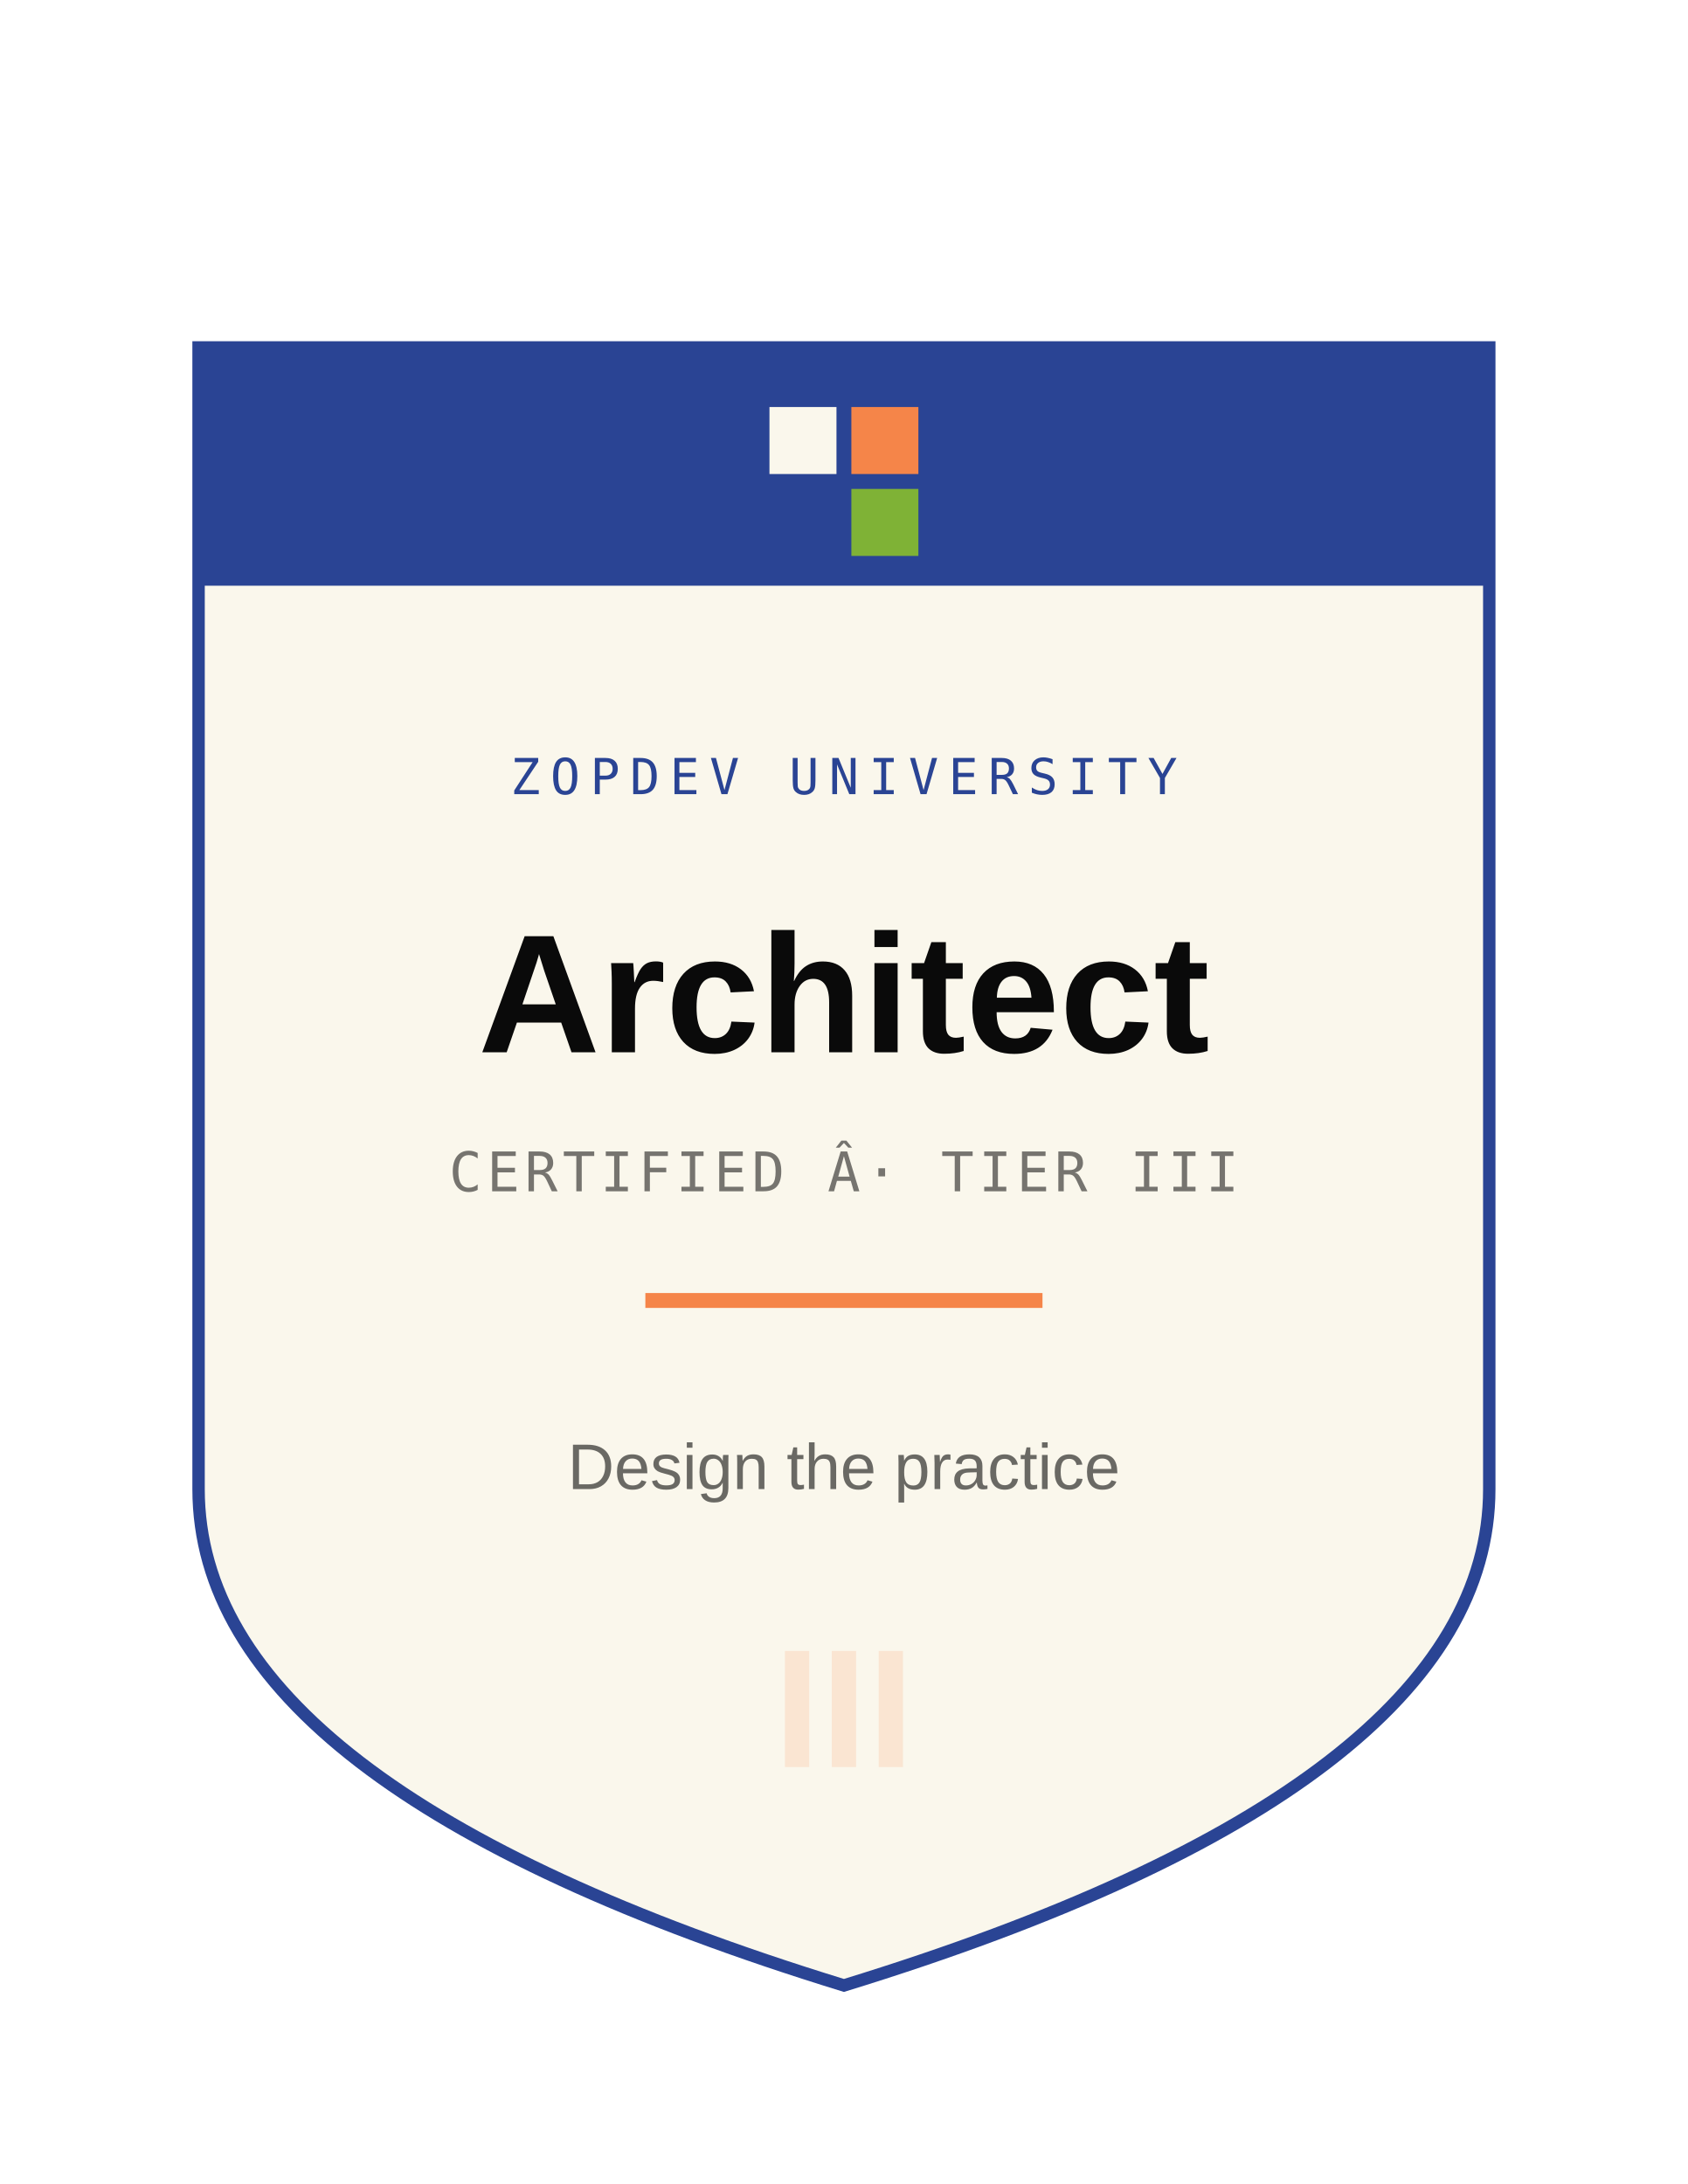
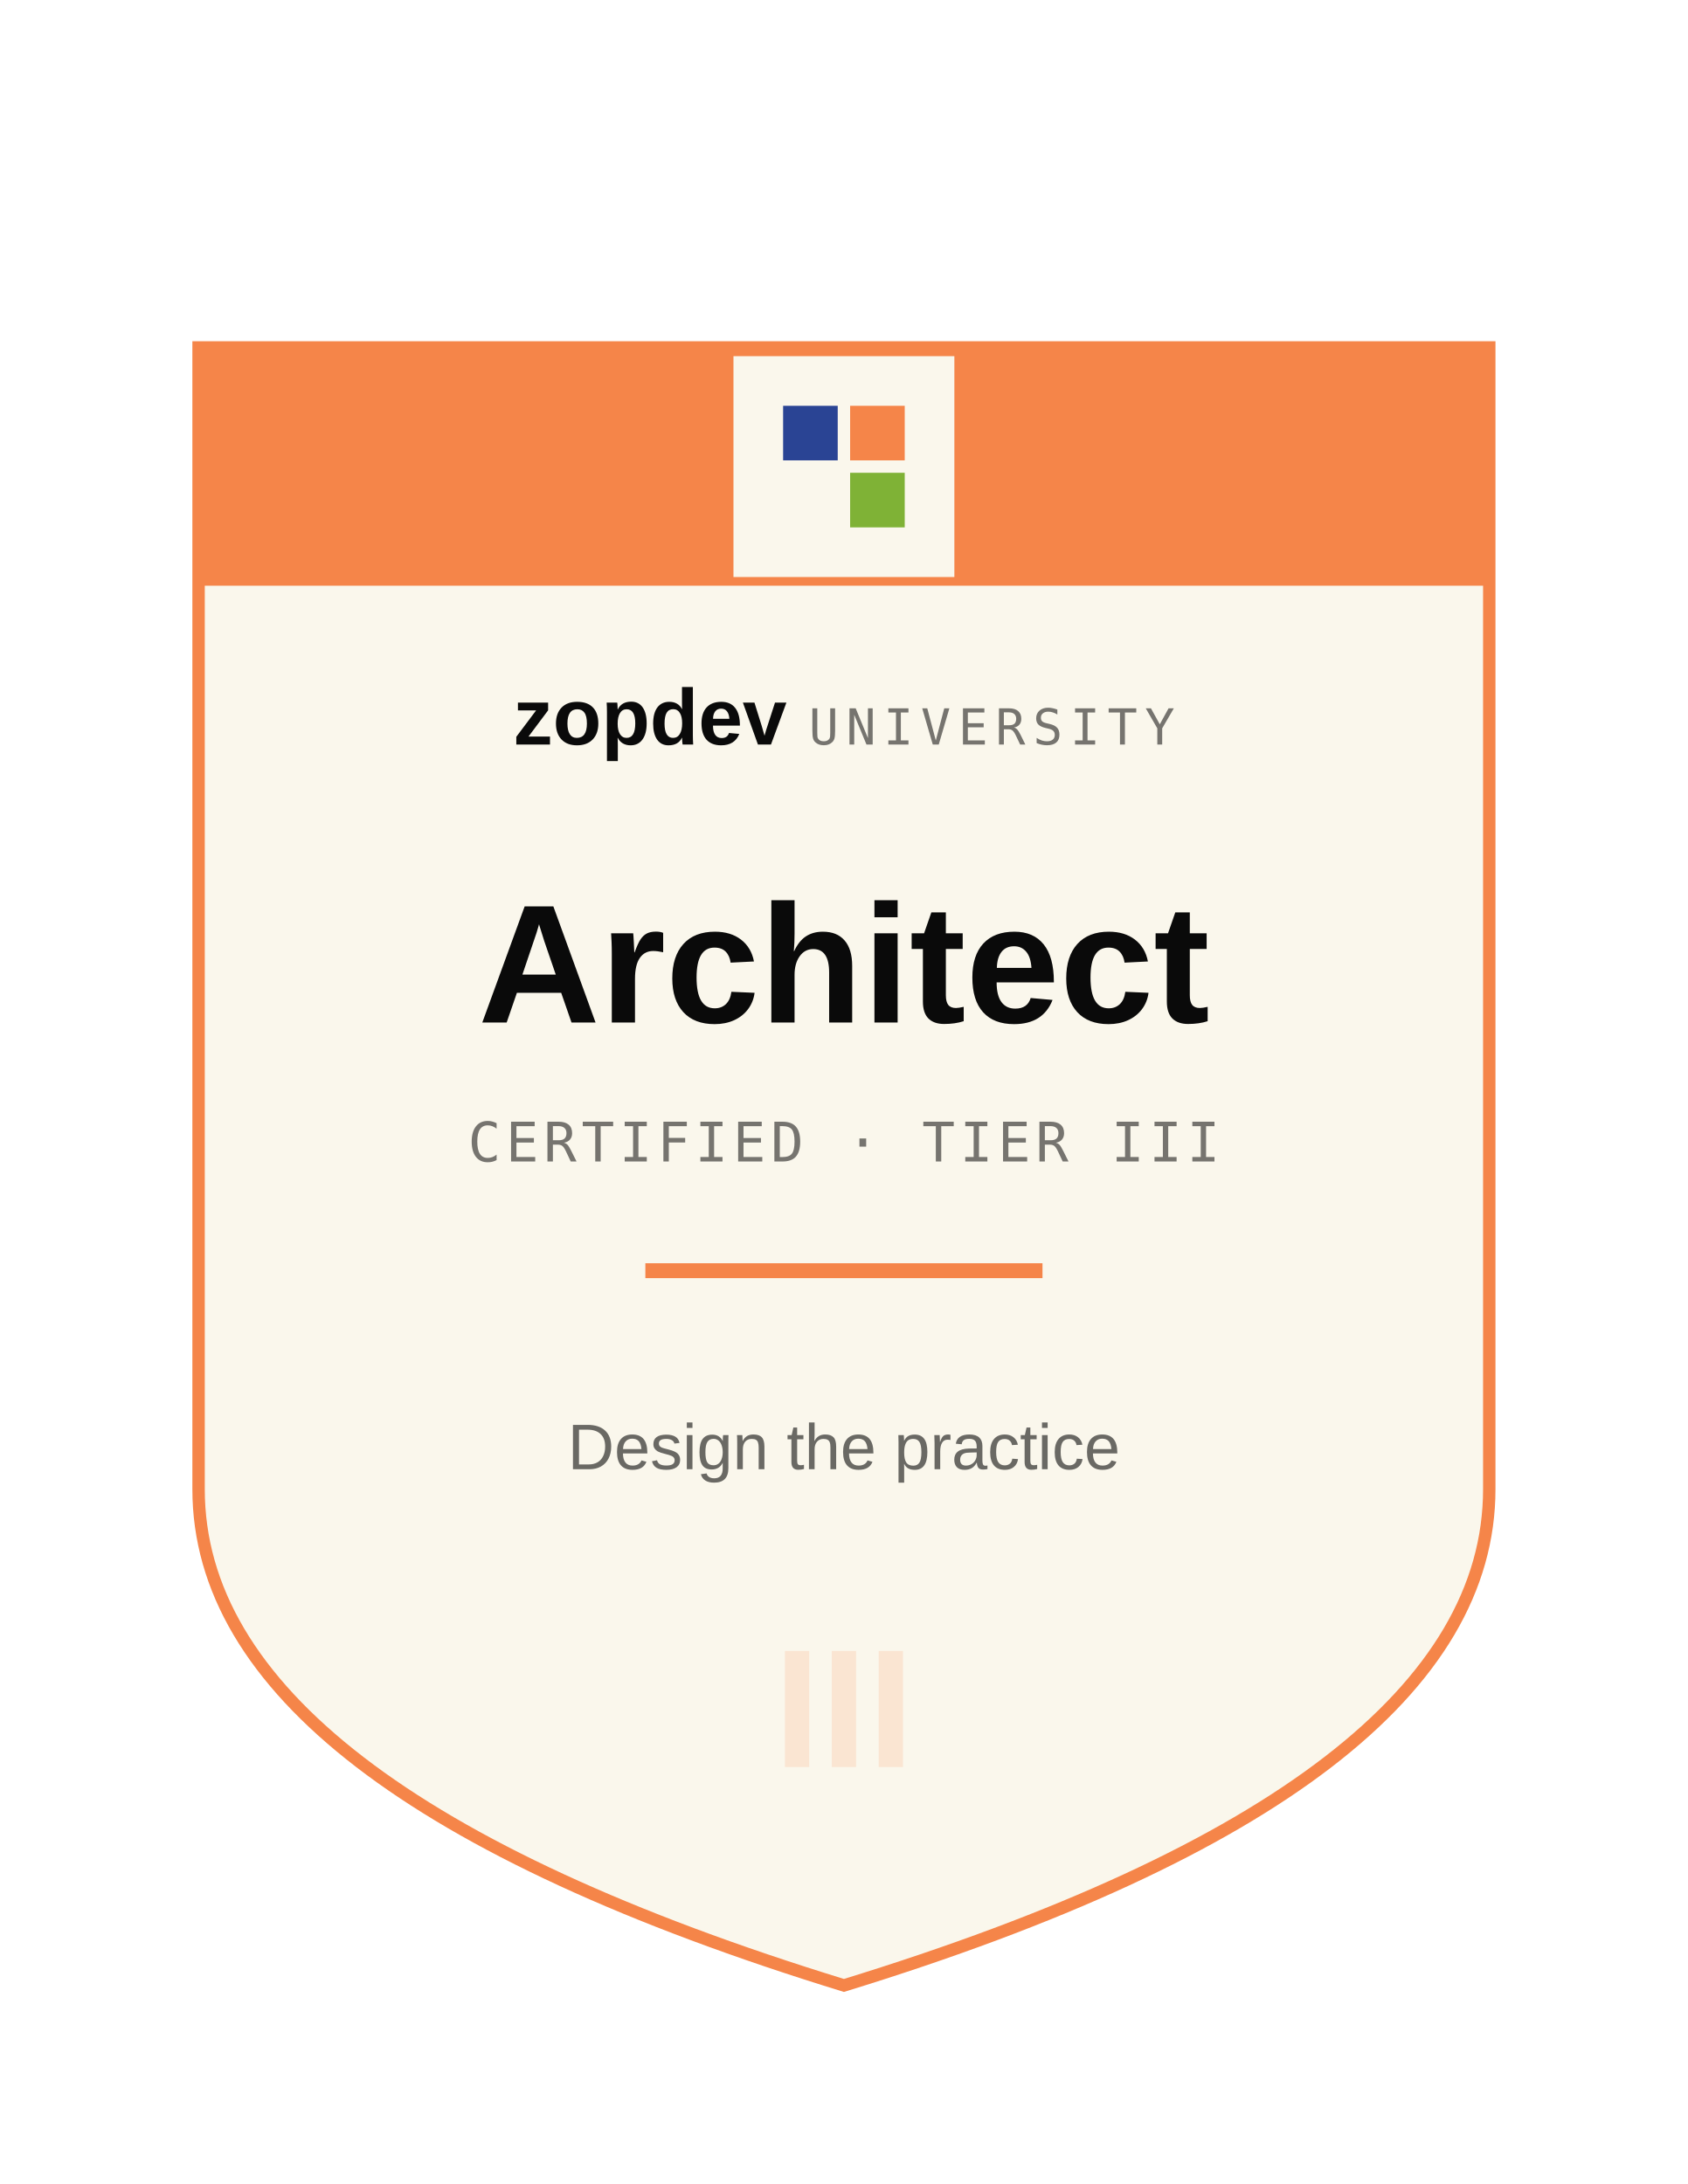
<svg xmlns="http://www.w3.org/2000/svg" width="340" height="440" class="cert-badge-svg" viewBox="0 0 340 440" role="img" aria-label="ZopDev Certified: Architect badge">
-   <path d="M40,70 L300,70 L300,300 Q300,360 170,400 Q40,360 40,300 Z" fill="#FAF7EC" stroke="#2A4494" stroke-width="2.5" />
-   <path d="M40,70 L300,70 L300,118 L40,118 Z" fill="#2A4494" />
-   <g transform="translate(155,82)">
-     <rect x="0" y="0" width="13.5" height="13.5" fill="#FAF7EC" />
-     <rect x="16.5" y="0" width="13.5" height="13.5" fill="#F58549" />
-     <rect x="16.5" y="16.5" width="13.5" height="13.5" fill="#7FB236" />
+   <path d="M40,70 L300,70 L300,300 Q300,360 170,400 Q40,360 40,300 Z" fill="#FAF7EC" stroke="#F58549" stroke-width="2.5" />
+   <path d="M40,70 L300,70 L300,118 L40,118 Z" fill="#F58549" />
+   <rect x="147.75" y="71.75" width="44.5" height="44.5" fill="#FAF7EC" />
+   <g transform="translate(157.75,81.75)">
+     <rect x="0" y="0" width="11" height="11" fill="#2A4494" />
+     <rect x="13.5" y="0" width="11" height="11" fill="#F58549" />
+     <rect x="13.5" y="13.5" width="11" height="11" fill="#7FB236" />
  </g>
-   <text x="170" y="160" text-anchor="middle" font-family="'JetBrains Mono','SF Mono',Menlo,monospace" font-size="10" letter-spacing="2" fill="#2A4494">ZOPDEV UNIVERSITY</text>
-   <text x="170" y="212" text-anchor="middle" font-family="'Space Grotesk','Helvetica Neue',Arial,sans-serif" font-size="34" font-weight="700" fill="#0A0A0A">Architect</text>
-   <text x="170" y="240" text-anchor="middle" font-family="'JetBrains Mono','SF Mono',Menlo,monospace" font-size="11" letter-spacing="1" fill="#0A0A0A" fill-opacity="0.55">CERTIFIED Â· TIER III</text>
-   <line x1="130" y1="262" x2="210" y2="262" stroke="#F58549" stroke-width="3" />
-   <text x="170" y="300" text-anchor="middle" font-family="'Space Grotesk','Helvetica Neue',Arial,sans-serif" font-size="13" fill="#0A0A0A" fill-opacity="0.6">Design the practice</text>
+   <text x="170" y="150" text-anchor="middle" font-family="'Space Grotesk','Helvetica Neue',Arial,sans-serif" font-size="16" font-weight="700" fill="#0A0A0A">zopdev <tspan font-family="'JetBrains Mono','SF Mono',Menlo,monospace" font-size="10" font-weight="400" letter-spacing="1.5" fill="#0A0A0A" fill-opacity="0.55">UNIVERSITY</tspan>
+   </text>
+   <text x="170" y="206" text-anchor="middle" font-family="'Space Grotesk','Helvetica Neue',Arial,sans-serif" font-size="34" font-weight="700" fill="#0A0A0A">Architect</text>
+   <text x="170" y="234" text-anchor="middle" font-family="'JetBrains Mono','SF Mono',Menlo,monospace" font-size="11" letter-spacing="1" fill="#0A0A0A" fill-opacity="0.55">CERTIFIED · TIER III</text>
+   <line x1="130" y1="256" x2="210" y2="256" stroke="#F58549" stroke-width="3" />
+   <text x="170" y="296" text-anchor="middle" font-family="'Space Grotesk','Helvetica Neue',Arial,sans-serif" font-size="13" fill="#0A0A0A" fill-opacity="0.6">Design the practice</text>
  <text x="170" y="356" text-anchor="middle" font-family="'Space Grotesk','Helvetica Neue',Arial,sans-serif" font-size="34" font-weight="700" fill="#F58549" fill-opacity="0.16">III</text>
</svg>
